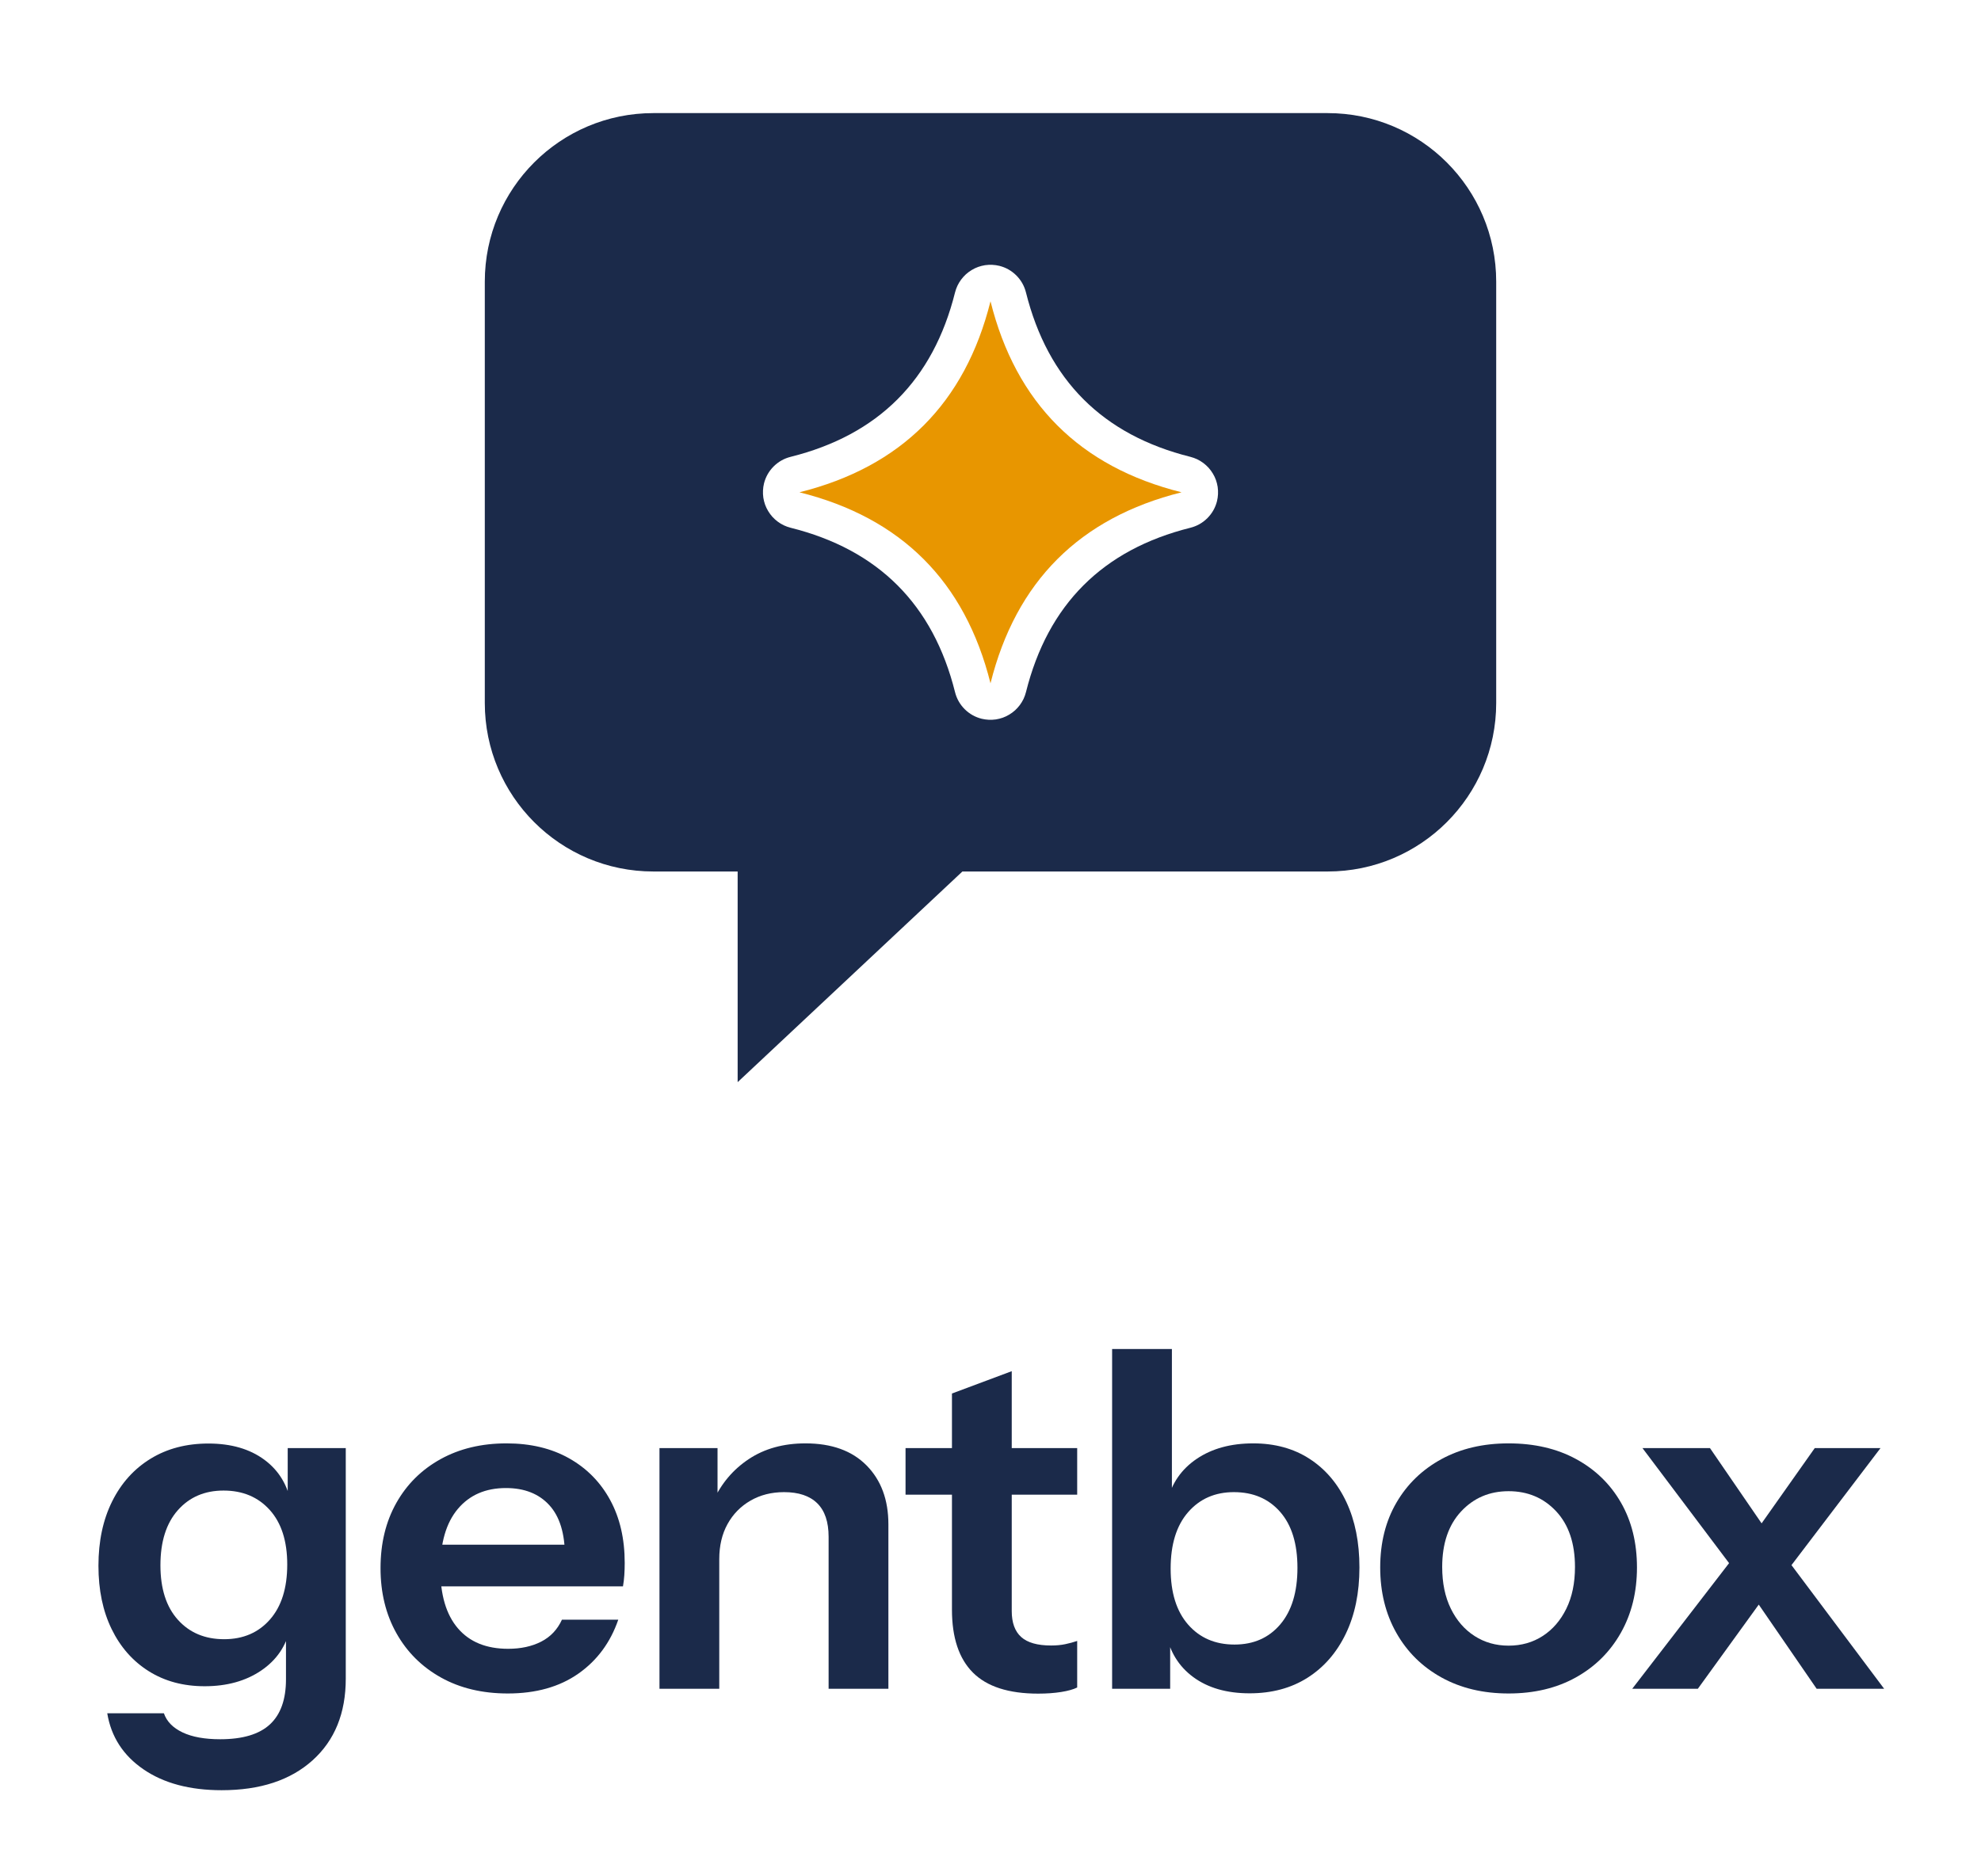
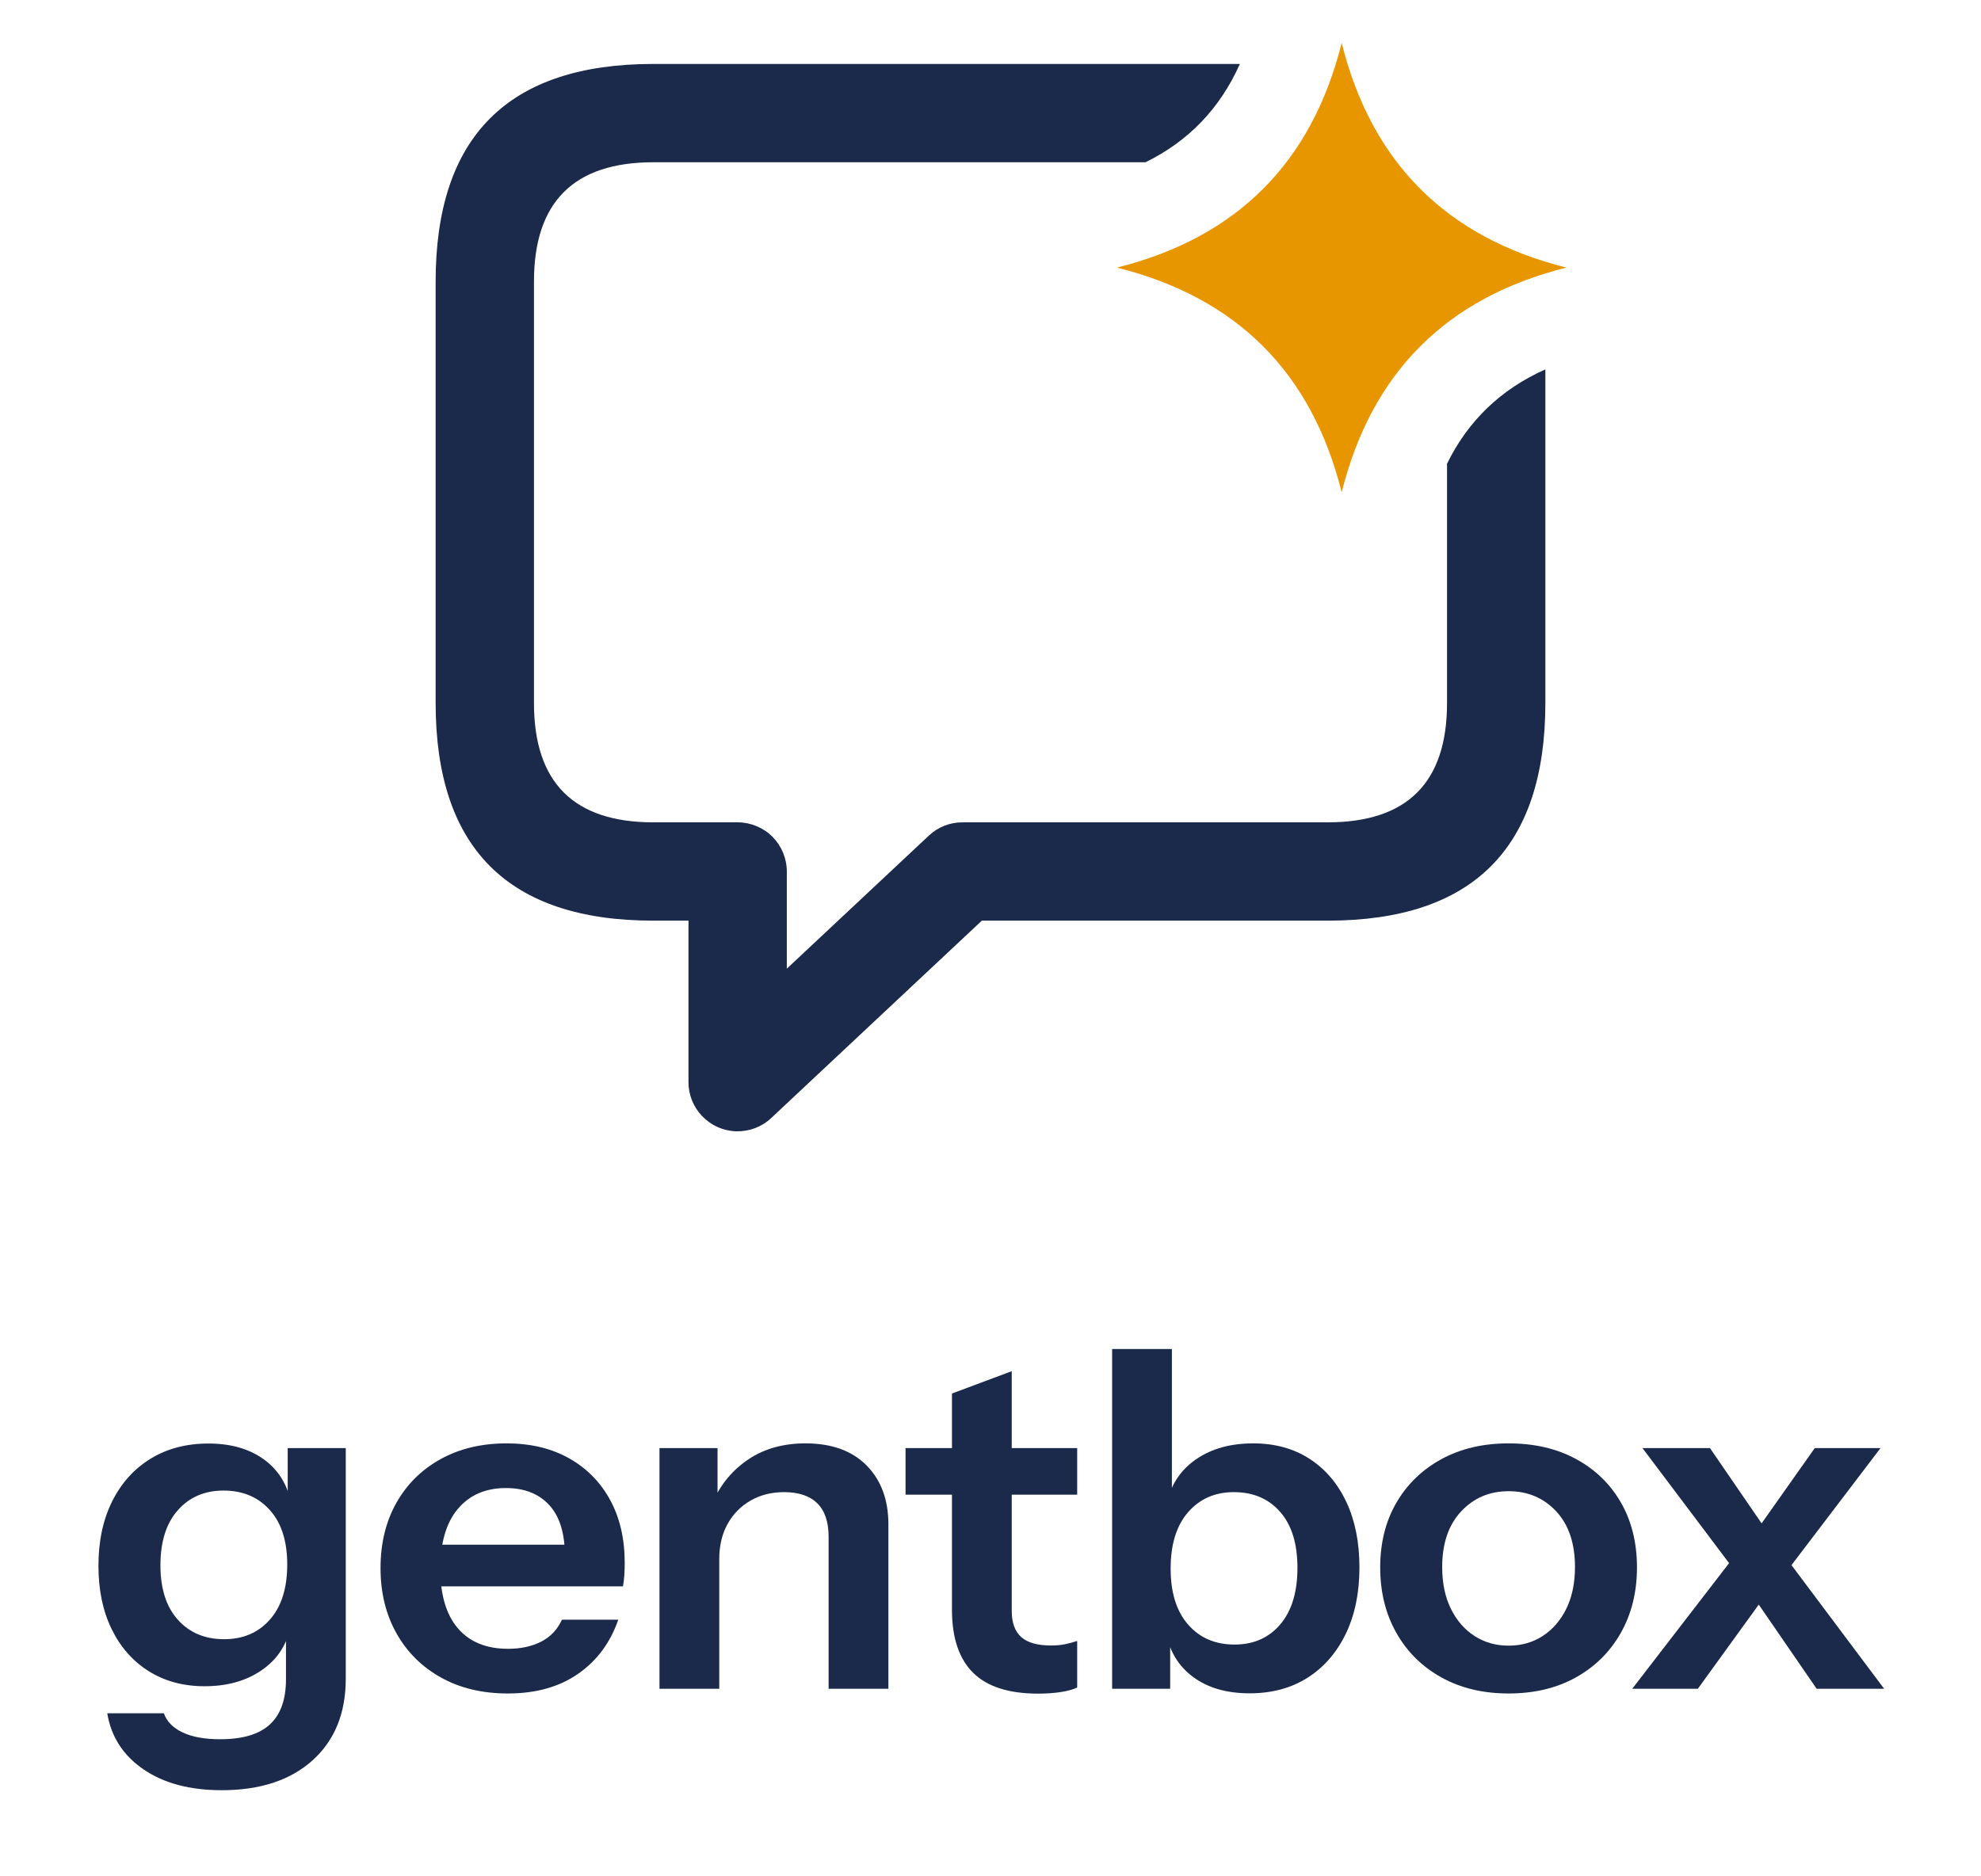
<svg xmlns="http://www.w3.org/2000/svg" width="282" height="267" viewBox="0 0 35.256 33.354">
  <g transform="translate(5.628 -1.5)">
-     <path d="M6 3.5H18C19.657 3.5 21 4.843 21 6.5V14C21 15.657 19.657 17 18 17H11.5L7.5 20.75V17H6C4.343 17 3 15.657 3 14V6.5C3 4.843 4.343 3.5 6 3.5ZM12.631 6.692Q12.587 6.518 12.46 6.39Q12.332 6.263 12.158 6.219Q12.096 6.204 12.032 6.201Q11.968 6.198 11.904 6.207Q11.841 6.217 11.781 6.238Q11.72 6.26 11.666 6.293Q11.611 6.326 11.563 6.369Q11.516 6.412 11.478 6.463Q11.44 6.514 11.412 6.572Q11.385 6.63 11.369 6.692Q10.784 9.034 8.442 9.619Q8.268 9.663 8.14 9.79Q8.013 9.918 7.969 10.092Q7.954 10.154 7.951 10.218Q7.948 10.282 7.957 10.346Q7.967 10.409 7.988 10.469Q8.01 10.53 8.043 10.584Q8.076 10.639 8.119 10.687Q8.162 10.734 8.213 10.772Q8.264 10.81 8.322 10.838Q8.38 10.865 8.442 10.881Q10.784 11.466 11.369 13.808Q11.413 13.982 11.54 14.11Q11.668 14.237 11.842 14.281Q11.904 14.296 11.968 14.299Q12.032 14.302 12.096 14.293Q12.159 14.283 12.219 14.262Q12.28 14.24 12.334 14.207Q12.389 14.174 12.437 14.131Q12.484 14.088 12.522 14.037Q12.56 13.986 12.588 13.928Q12.615 13.87 12.631 13.808Q13.216 11.466 15.558 10.881Q15.732 10.837 15.86 10.71Q15.987 10.582 16.031 10.408Q16.046 10.346 16.049 10.282Q16.052 10.218 16.043 10.154Q16.033 10.091 16.012 10.031Q15.99 9.97 15.957 9.916Q15.924 9.861 15.881 9.813Q15.838 9.766 15.787 9.728Q15.736 9.69 15.678 9.662Q15.62 9.635 15.558 9.619Q13.216 9.034 12.631 6.692Z" fill="#1B2A4A" />
-     <path d="M12 6.85Q12.68 9.57 15.4 10.25Q12.68 10.93 12 13.65Q11.32 10.93 8.6 10.25Q11.32 9.57 12 6.85Z" fill="#E89600" />
+     <path d="M6 2.625H16.438Q15.909 3.811 14.759 4.375H6Q3.875 4.375 3.875 6.5V14Q3.875 16.125 6 16.125H7.5Q7.586 16.125 7.671 16.142Q7.755 16.159 7.835 16.192Q7.914 16.225 7.986 16.272Q8.058 16.32 8.119 16.381Q8.18 16.442 8.228 16.514Q8.275 16.586 8.308 16.665Q8.341 16.745 8.358 16.829Q8.375 16.914 8.375 17V18.73L10.902 16.362Q11.023 16.248 11.178 16.186Q11.333 16.125 11.5 16.125H18Q20.125 16.125 20.125 14V9.741Q20.689 8.591 21.875 8.062V14Q21.875 17.875 18 17.875H11.846L8.098 21.388Q8.036 21.447 7.962 21.493Q7.889 21.538 7.809 21.569Q7.728 21.599 7.643 21.613Q7.558 21.627 7.472 21.625Q7.386 21.622 7.302 21.602Q7.218 21.583 7.139 21.547Q7.061 21.512 6.991 21.461Q6.921 21.411 6.862 21.348Q6.748 21.227 6.686 21.072Q6.625 20.917 6.625 20.75V17.875H6Q2.125 17.875 2.125 14V6.5Q2.125 2.625 6 2.625Z" fill="#1B2A4A" />
+     <path d="M18.25 2.25Q19.05 5.45 22.25 6.25Q19.05 7.05 18.25 10.25Q17.45 7.05 14.25 6.25Q17.45 5.45 18.25 2.25Z" fill="#E89600" />
  </g>
  <g transform="translate(1.5 30.048) scale(0.0084)" fill="#1B2A4A">
    <path transform="matrix(1 0 0 -1 0 0)" d="M291 -215Q190 -215 125.5 -170.833Q61 -126.667 48.666 -52H168.668Q177.668 -77.999 208.167 -92.499Q238.667 -106.999 288 -106.999Q359.333 -106.999 393.333 -75.499Q427.333 -43.999 427.333 20V130.333L435.999 128.333Q423.666 71.667 374.666 38.5Q325.666 5.333 255 5.333Q187.333 5.333 136.666 37.167Q86 69 58 126.333Q30 183.667 30 260.667Q30 338.667 59 397Q88 455.333 140.5 487.5Q193 519.667 263 519.667Q335 519.667 381.5 485.333Q428 451 438.666 390L430.999 389V510H554.001V21.333Q554.001 -88.333 483.667 -151.667Q413.334 -215 291 -215ZM296.334 105.001Q356.667 105.001 393.333 146.667Q429.999 188.334 429.999 263.333Q429.999 337.666 393 378.833Q356 419.999 295 419.999Q235.001 419.999 198.168 378.333Q161.334 336.666 161.334 261.667Q161.334 187.334 198.334 146.167Q235.334 105.001 296.334 105.001Z" />
    <path transform="matrix(1 0 0 -1 601 0)" d="M296.334 -10Q215.333 -10 154.667 23.833Q94 57.667 60.333 117.667Q26.666 177.667 26.666 255.667Q26.666 334.333 60.166 393.833Q93.666 453.333 154 486.667Q214.333 520 293.667 520Q370 520 426.167 488.333Q482.334 456.667 513.167 400Q544.001 343.333 544.001 266.667Q544.001 252.666 543.167 240.666Q542.334 228.666 540.334 217H105.333V305.334H443.332L417.332 281.001Q417.332 353 384.166 389.166Q351 425.333 292.333 425.333Q227.667 425.333 190.501 381.166Q153.334 337 153.334 254Q153.334 171.667 190.501 128.167Q227.667 84.667 297 84.667Q337.333 84.667 367 99.834Q396.666 115 410.999 146.333H530.334Q505.334 73.667 445.501 31.833Q385.667 -10 296.334 -10Z" />
    <path transform="matrix(1 0 0 -1 1152 0)" d="M66.666 0V510H189.668V390H193.334V0ZM424.999 0V322Q424.999 369.333 401 392.999Q377 416.666 330.667 416.666Q290.667 416.666 259.501 398.666Q228.334 380.666 210.834 348.999Q193.334 317.333 193.334 274.667L180.334 397Q205.668 453.333 255.834 486.667Q306.001 520 376.001 520Q459.334 520 505.501 473.167Q551.667 426.333 551.667 348.333V0Z" />
    <path transform="matrix(1 0 0 -1 1725 0)" d="M296 -10.333Q202.333 -10.333 157.833 34.167Q113.333 78.667 113.333 167.667V625.667L240.001 673V164.667Q240.001 127.668 260.001 109.668Q280.001 91.668 323.334 91.668Q340.001 91.668 353.501 94.501Q367.001 97.334 378.667 101.334V2.667Q366.667 -3.333 344.834 -6.833Q323 -10.333 296 -10.333ZM15 411.332V510H378.667V411.332Z" />
    <path transform="matrix(1 0 0 -1 2111 0)" d="M358.001 -9.667Q285.334 -9.667 238.668 24.667Q192.001 59 180.668 119.667L189.668 121V0H66.666V720H193.334V395L183.668 397.333Q197.334 454.333 245.834 487.167Q294.334 520 365.667 520Q434.334 520 484.834 487.333Q535.334 454.667 563.001 395.667Q590.667 336.667 590.667 257Q590.667 176.333 561.667 116.333Q532.667 56.333 480.667 23.333Q428.667 -9.667 358.001 -9.667ZM326 93.668Q386.666 93.668 423 136.501Q459.333 179.334 459.333 256.333Q459.333 333 422.666 374.833Q386 416.666 324.667 416.666Q264.667 416.666 227.668 374.166Q190.668 331.666 190.668 254.667Q190.668 178.334 227.668 136.001Q264.667 93.668 326 93.668Z" />
    <path transform="matrix(1 0 0 -1 2719 0)" d="M298.667 -10Q217.667 -10 156.333 24Q95 58 60.833 118.5Q26.666 179 26.666 257Q26.666 335.333 61 394.333Q95.333 453.333 156.5 486.667Q217.667 520 298.667 520Q380.667 520 441.834 486.667Q503.001 453.333 536.834 394.333Q570.667 335.333 570.667 257Q570.667 179 536.501 118.5Q502.334 58 441.167 24Q380 -10 298.667 -10ZM298.667 91.334Q339.333 91.334 371 111.834Q402.666 132.334 420.999 169.667Q439.333 207 439.333 258Q439.333 333.333 399.5 375.999Q359.666 418.666 298.667 418.666Q238.001 418.666 198.001 375.666Q158.001 332.666 158.001 258Q158.001 207 176.334 169.667Q194.668 132.334 226.501 111.834Q258.334 91.334 298.667 91.334Z" />
    <path transform="matrix(1 0 0 -1 3253 0)" d="M417.333 0 260.333 228.333 48.333 510H191.335L333.334 303L560.335 0ZM270 307.001 413.333 510H552.668L331.334 219ZM320.001 213.333 165.668 0H26.667L259.667 302.334Z" />
  </g>
</svg>
